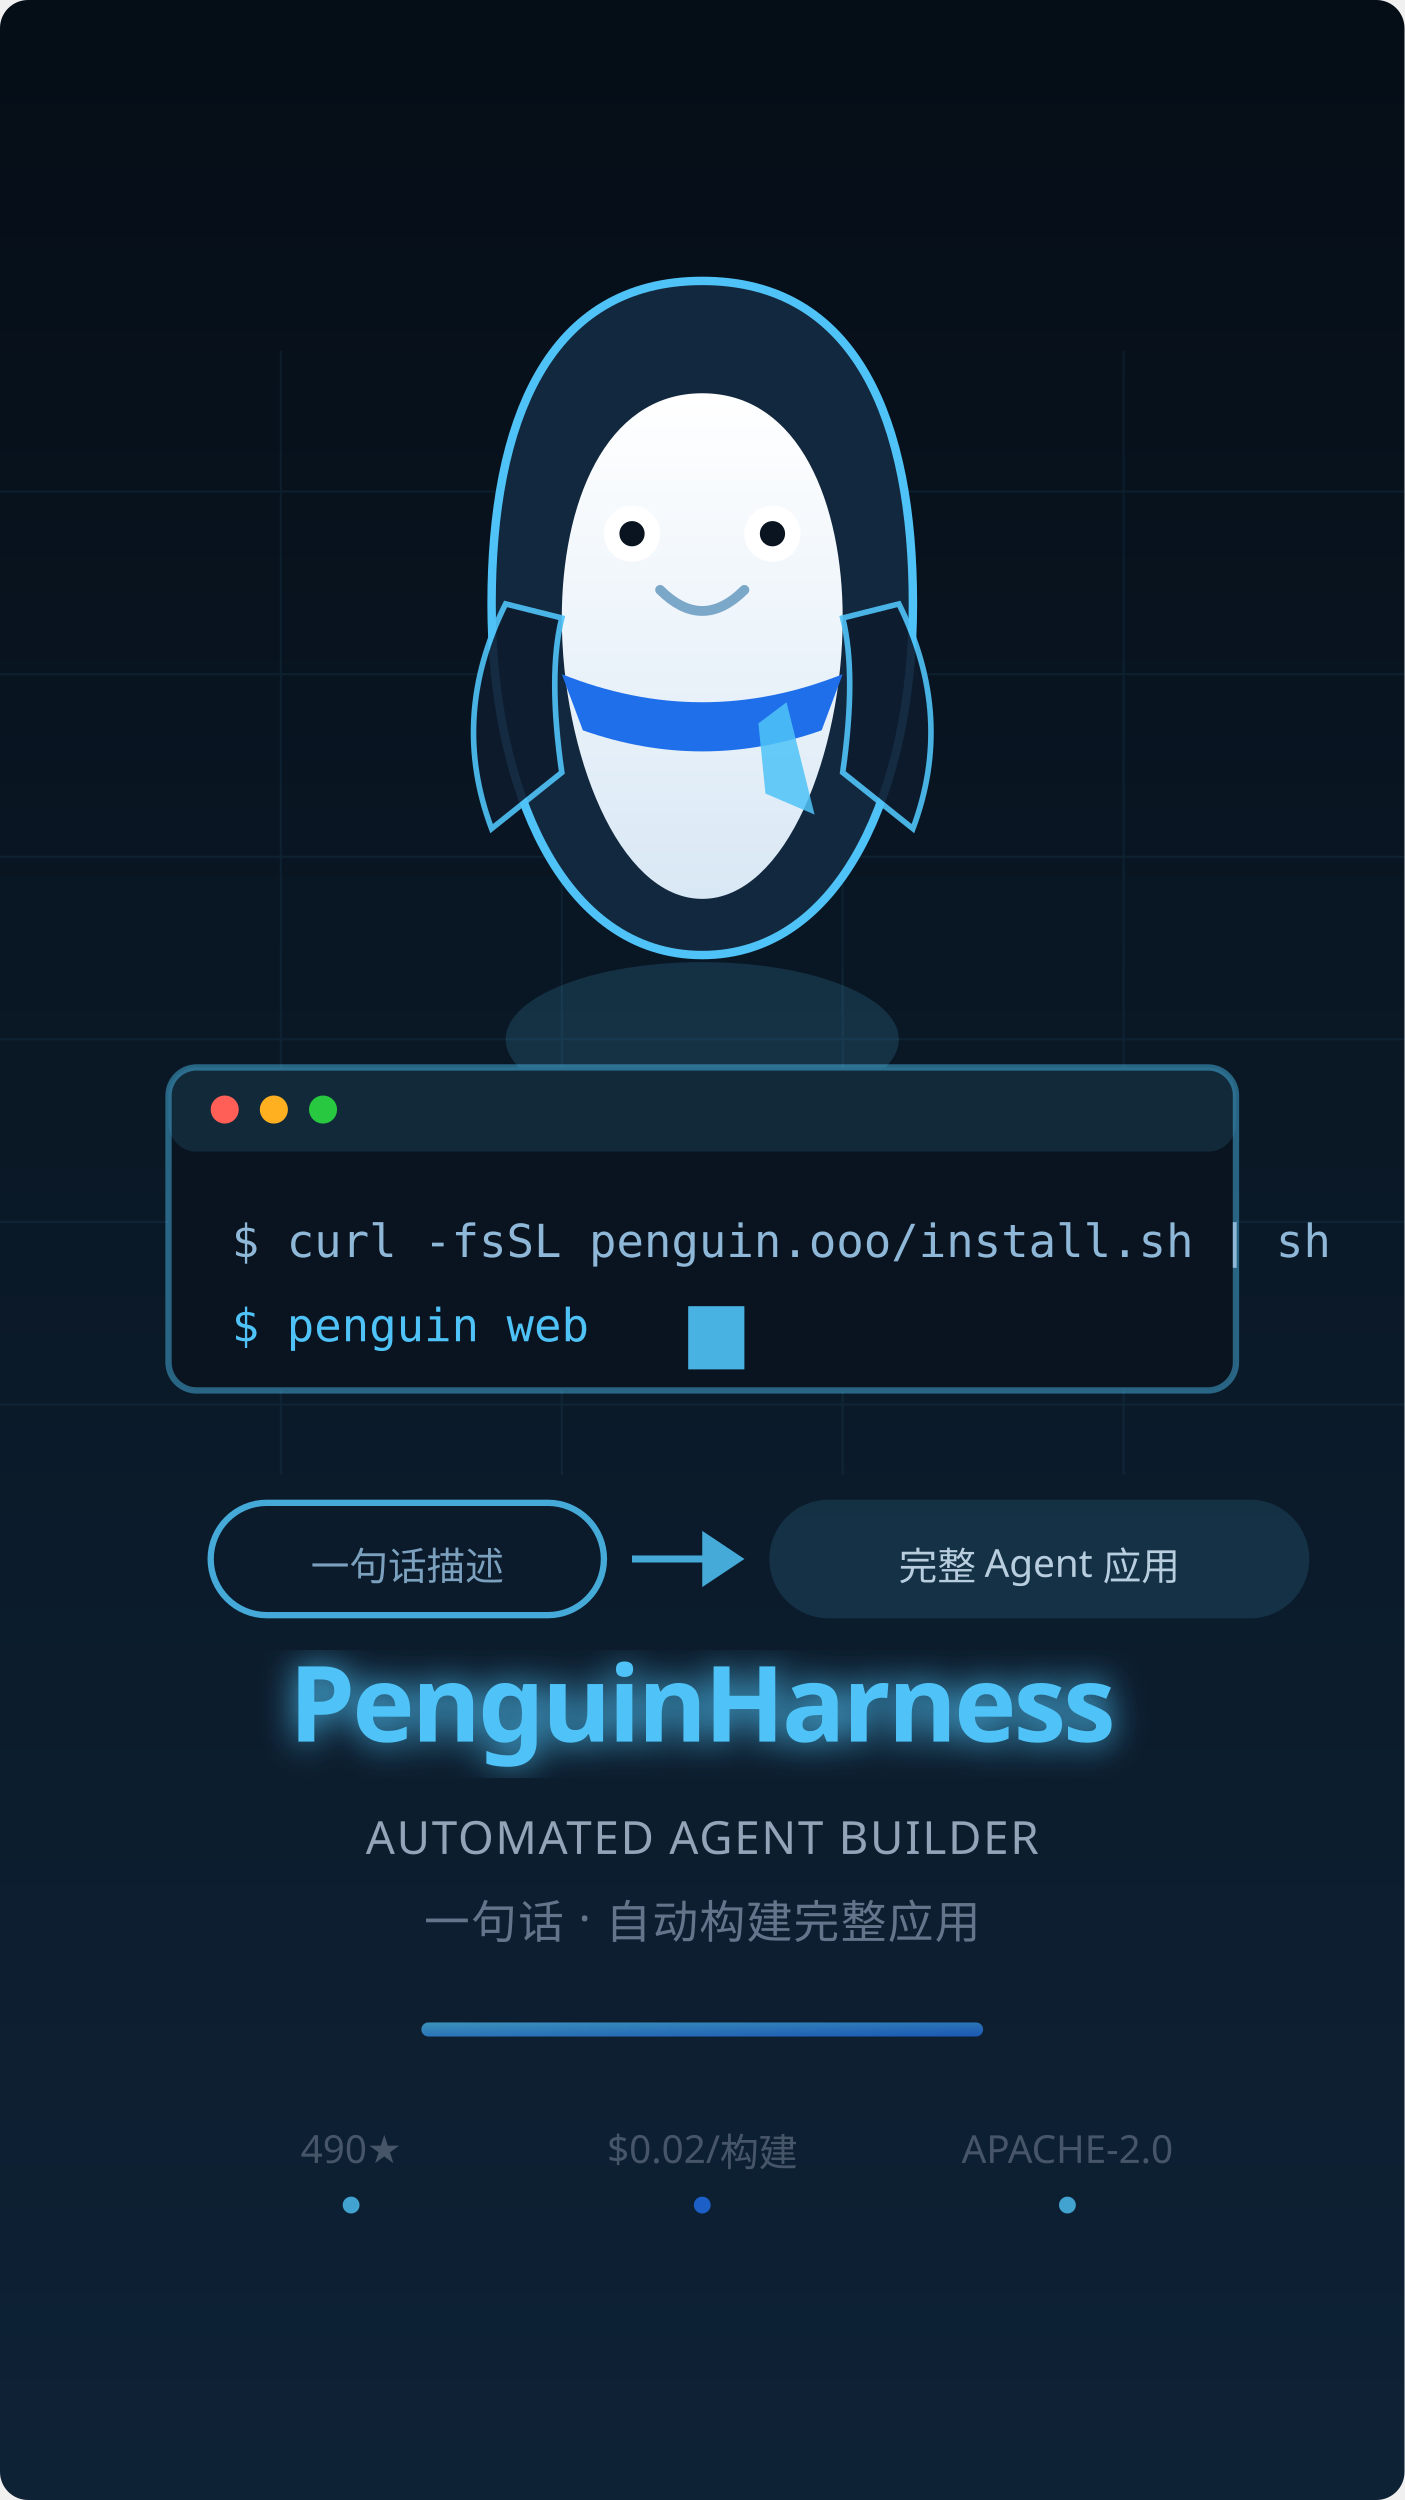
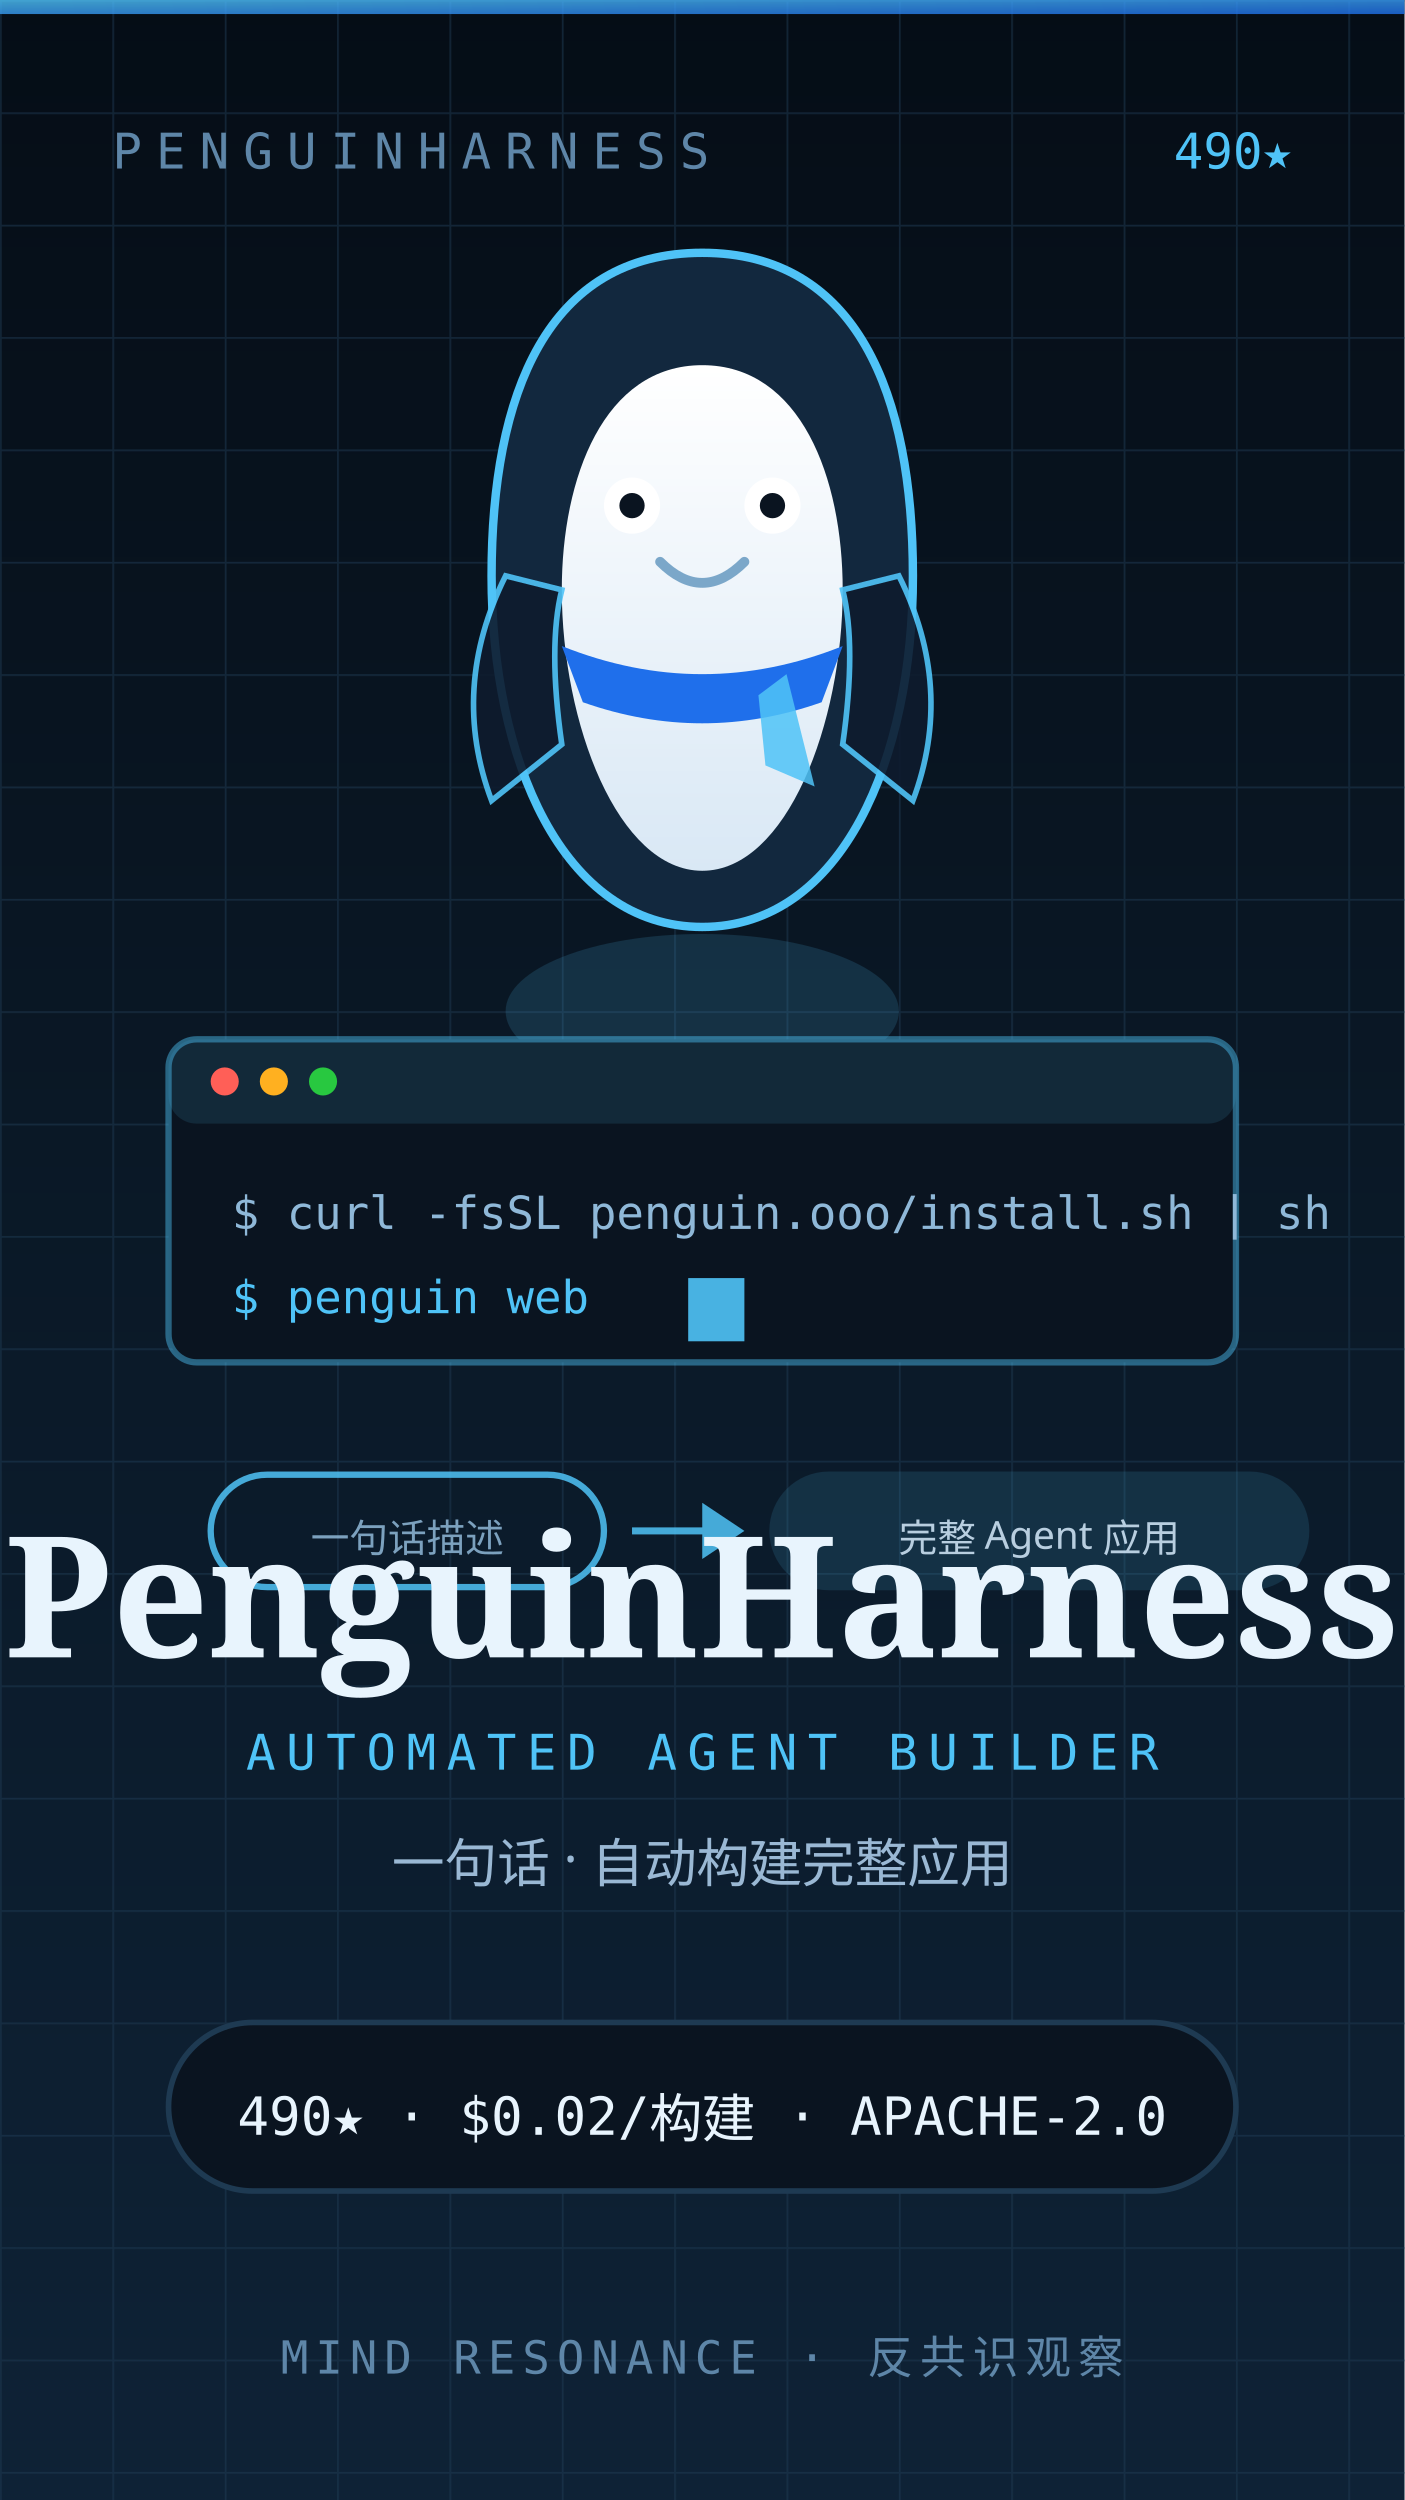
<svg xmlns="http://www.w3.org/2000/svg" viewBox="0 0 200 356" width="200" height="356">
  <defs>
    <linearGradient id="bg" x1="0" y1="0" x2="0" y2="1">
      <stop offset="0%" stop-color="#050D16" />
      <stop offset="45%" stop-color="#0A1826" />
      <stop offset="100%" stop-color="#0E2236" />
    </linearGradient>
    <linearGradient id="ice" x1="0" y1="0" x2="1" y2="1">
      <stop offset="0%" stop-color="#4FC3F7" />
      <stop offset="100%" stop-color="#1F6FEB" />
    </linearGradient>
    <linearGradient id="belly" x1="0" y1="0" x2="0" y2="1">
      <stop offset="0%" stop-color="#FFFFFF" />
      <stop offset="100%" stop-color="#D9E8F5" />
    </linearGradient>
    <filter id="neon">
      <feGaussianBlur stdDeviation="2.5" result="blur" />
      <feMerge>
        <feMergeNode in="blur" />
        <feMergeNode in="SourceGraphic" />
      </feMerge>
    </filter>
+     <filter id="glow">
+       <feGaussianBlur stdDeviation="3" result="b" />
+       <feMerge>
+         <feMergeNode in="b" />
+         <feMergeNode in="SourceGraphic" />
+       </feMerge>
+     </filter>
+     <pattern id="grid" width="16" height="16" patternUnits="userSpaceOnUse">
+       <path d="M16 0H0V16" fill="none" stroke="#1E3A52" stroke-width="0.5" />
+     </pattern>
  </defs>
-   <rect width="200" height="356" fill="url(#bg)" rx="4" />
-   <g opacity=".07" stroke="#4FC3F7" stroke-width=".3">
-     <line x1="0" y1="70" x2="200" y2="70" />
-     <line x1="0" y1="96" x2="200" y2="96" />
-     <line x1="0" y1="122" x2="200" y2="122" />
-     <line x1="0" y1="148" x2="200" y2="148" />
-     <line x1="0" y1="174" x2="200" y2="174" />
-     <line x1="0" y1="200" x2="200" y2="200" />
-     <line x1="40" y1="50" x2="40" y2="210" />
-     <line x1="80" y1="50" x2="80" y2="210" />
-     <line x1="120" y1="50" x2="120" y2="210" />
-     <line x1="160" y1="50" x2="160" y2="210" />
-   </g>
-   <g transform="translate(66,36)">
+   <rect width="200" height="356" fill="url(#bg)" />
+   <rect width="200" height="356" fill="url(#grid)" opacity="0.5" />
+   <rect x="0" y="0" width="200" height="2" fill="url(#ice)" opacity="0.8" />
+   <text x="16" y="24" font-family="monospace" font-size="7" fill="#5E86A8" letter-spacing="2">PENGUINHARNESS</text>
+   <text x="184" y="24" font-family="monospace" font-size="7" fill="#4FC3F7" text-anchor="end">490★</text>
+   <g transform="translate(66,32)">
    <ellipse cx="34" cy="112" rx="28" ry="11" fill="#4FC3F7" opacity=".15" />
    <path d="M34 4 C12 4 4 24 4 50 C4 76 14 100 34 100 C54 100 64 76 64 50 C64 24 56 4 34 4 Z" fill="#12283E" stroke="#4FC3F7" stroke-width="1.2" />
    <path d="M34 20 C20 20 14 36 14 52 C14 71 22 92 34 92 C46 92 54 71 54 52 C54 36 48 20 34 20 Z" fill="url(#belly)" />
    <circle cx="24" cy="40" r="4" fill="#FFFFFF" />
    <circle cx="44" cy="40" r="4" fill="#FFFFFF" />
    <circle cx="24" cy="40" r="1.8" fill="#0A1420" />
    <circle cx="44" cy="40" r="1.8" fill="#0A1420" />
    <path d="M28 48 q6 6 12 0" stroke="#7BA7C9" stroke-width="1.4" fill="none" stroke-linecap="round" />
    <path d="M14 60 q20 8 40 0 l-3 8 q-17 6 -34 0 z" fill="#1F6FEB" />
    <path d="M46 64 l4 16 l-7 -3 l-1 -10 z" fill="#4FC3F7" opacity=".85" />
    <path d="M6 50 q-8 16 -2 32 l10 -8 q-2 -14 0 -22 z" fill="#0D1B2E" stroke="#4FC3F7" stroke-width=".8" opacity=".9" />
    <path d="M62 50 q8 16 2 32 l-10 -8 q2 -14 0 -22 z" fill="#0D1B2E" stroke="#4FC3F7" stroke-width=".8" opacity=".9" />
  </g>
-   <g transform="translate(24,152)">
+   <g transform="translate(24,148)">
    <rect x="0" y="0" width="152" height="46" rx="4" fill="#0A1420" stroke="#4FC3F7" stroke-opacity=".45" stroke-width=".9" />
    <rect x="0" y="0" width="152" height="12" rx="4" fill="#4FC3F7" opacity=".12" />
    <circle cx="8" cy="6" r="2" fill="#FF5F57" />
    <circle cx="15" cy="6" r="2" fill="#FFB020" />
    <circle cx="22" cy="6" r="2" fill="#28C840" />
    <g font-family="monospace">
      <text x="9" y="27" font-size="6.5" fill="#8FB8D8">$ curl -fsSL penguin.ooo/install.sh | sh</text>
      <text x="9" y="39" font-size="6.5" fill="#4FC3F7">$ penguin web</text>
      <rect x="74" y="34" width="8" height="9" fill="#4FC3F7" opacity=".9" />
    </g>
  </g>
-   <g transform="translate(30,214)" opacity=".85">
+   <g transform="translate(30,210)" opacity=".85">
    <rect x="0" y="0" width="56" height="16" rx="8" fill="none" stroke="#4FC3F7" stroke-width=".9" />
    <text x="28" y="11" text-anchor="middle" font-family="system-ui,sans-serif" font-size="5.5" fill="#8FB8D8">一句话描述</text>
    <path d="M60 8 L74 8" stroke="#4FC3F7" stroke-width="1" />
    <path d="M70 4 l6 4 l-6 4 z" fill="#4FC3F7" />
    <rect x="80" y="0" width="76" height="16" rx="8" fill="#4FC3F7" opacity=".15" stroke="#4FC3F7" stroke-width=".9" />
    <text x="118" y="11" text-anchor="middle" font-family="system-ui,sans-serif" font-size="5.5" fill="#D6EDFF">完整 Agent 应用</text>
  </g>
-   <text x="100" y="248" text-anchor="middle" font-family="system-ui,sans-serif" font-size="15" font-weight="800" fill="#4FC3F7" letter-spacing="-.4" filter="url(#neon)">PenguinHarness</text>
-   <text x="100" y="264" text-anchor="middle" font-family="system-ui,sans-serif" font-size="6.5" fill="#94A3B8" letter-spacing=".25">AUTOMATED AGENT BUILDER</text>
-   <text x="100" y="276" text-anchor="middle" font-family="system-ui,sans-serif" font-size="6.5" fill="#64748B" letter-spacing=".2">一句话 · 自动构建完整应用</text>
-   <rect x="60" y="288" width="80" height="2" rx="1" fill="url(#ice)" opacity=".7" />
-   <g font-family="system-ui,sans-serif" font-size="5.5" fill="#475569" text-anchor="middle">
-     <text x="50" y="308">490★</text>
-     <circle cx="50" cy="314" r="1.2" fill="#4FC3F7" opacity=".8" />
-     <text x="100" y="308">$0.02/构建</text>
-     <circle cx="100" cy="314" r="1.2" fill="#1F6FEB" opacity=".8" />
-     <text x="152" y="308">APACHE-2.0</text>
-     <circle cx="152" cy="314" r="1.2" fill="#4FC3F7" opacity=".8" />
-   </g>
+   <text x="100" y="236" text-anchor="middle" font-family="Georgia,serif" font-size="24" font-weight="bold" fill="#E8F4FD">PenguinHarness</text>
+   <text x="100" y="252" text-anchor="middle" font-family="monospace" font-size="7" fill="#4FC3F7" letter-spacing="1.5">AUTOMATED AGENT BUILDER</text>
+   <text x="100" y="268" text-anchor="middle" font-family="sans-serif" font-size="7.5" fill="#9AB8D4">一句话 · 自动构建完整应用</text>
+   <rect x="24" y="288" width="152" height="24" rx="12" fill="#0A1420" stroke="#1E3A52" stroke-width="0.8" />
+   <text x="100" y="304" text-anchor="middle" font-family="monospace" font-size="7.5" fill="#E8F4FD">490★ · $0.02/构建 · APACHE-2.0</text>
+   <text x="100" y="338" text-anchor="middle" font-family="monospace" font-size="6.5" fill="#5E86A8" letter-spacing="1">MIND RESONANCE · 反共识观察</text>
</svg>
